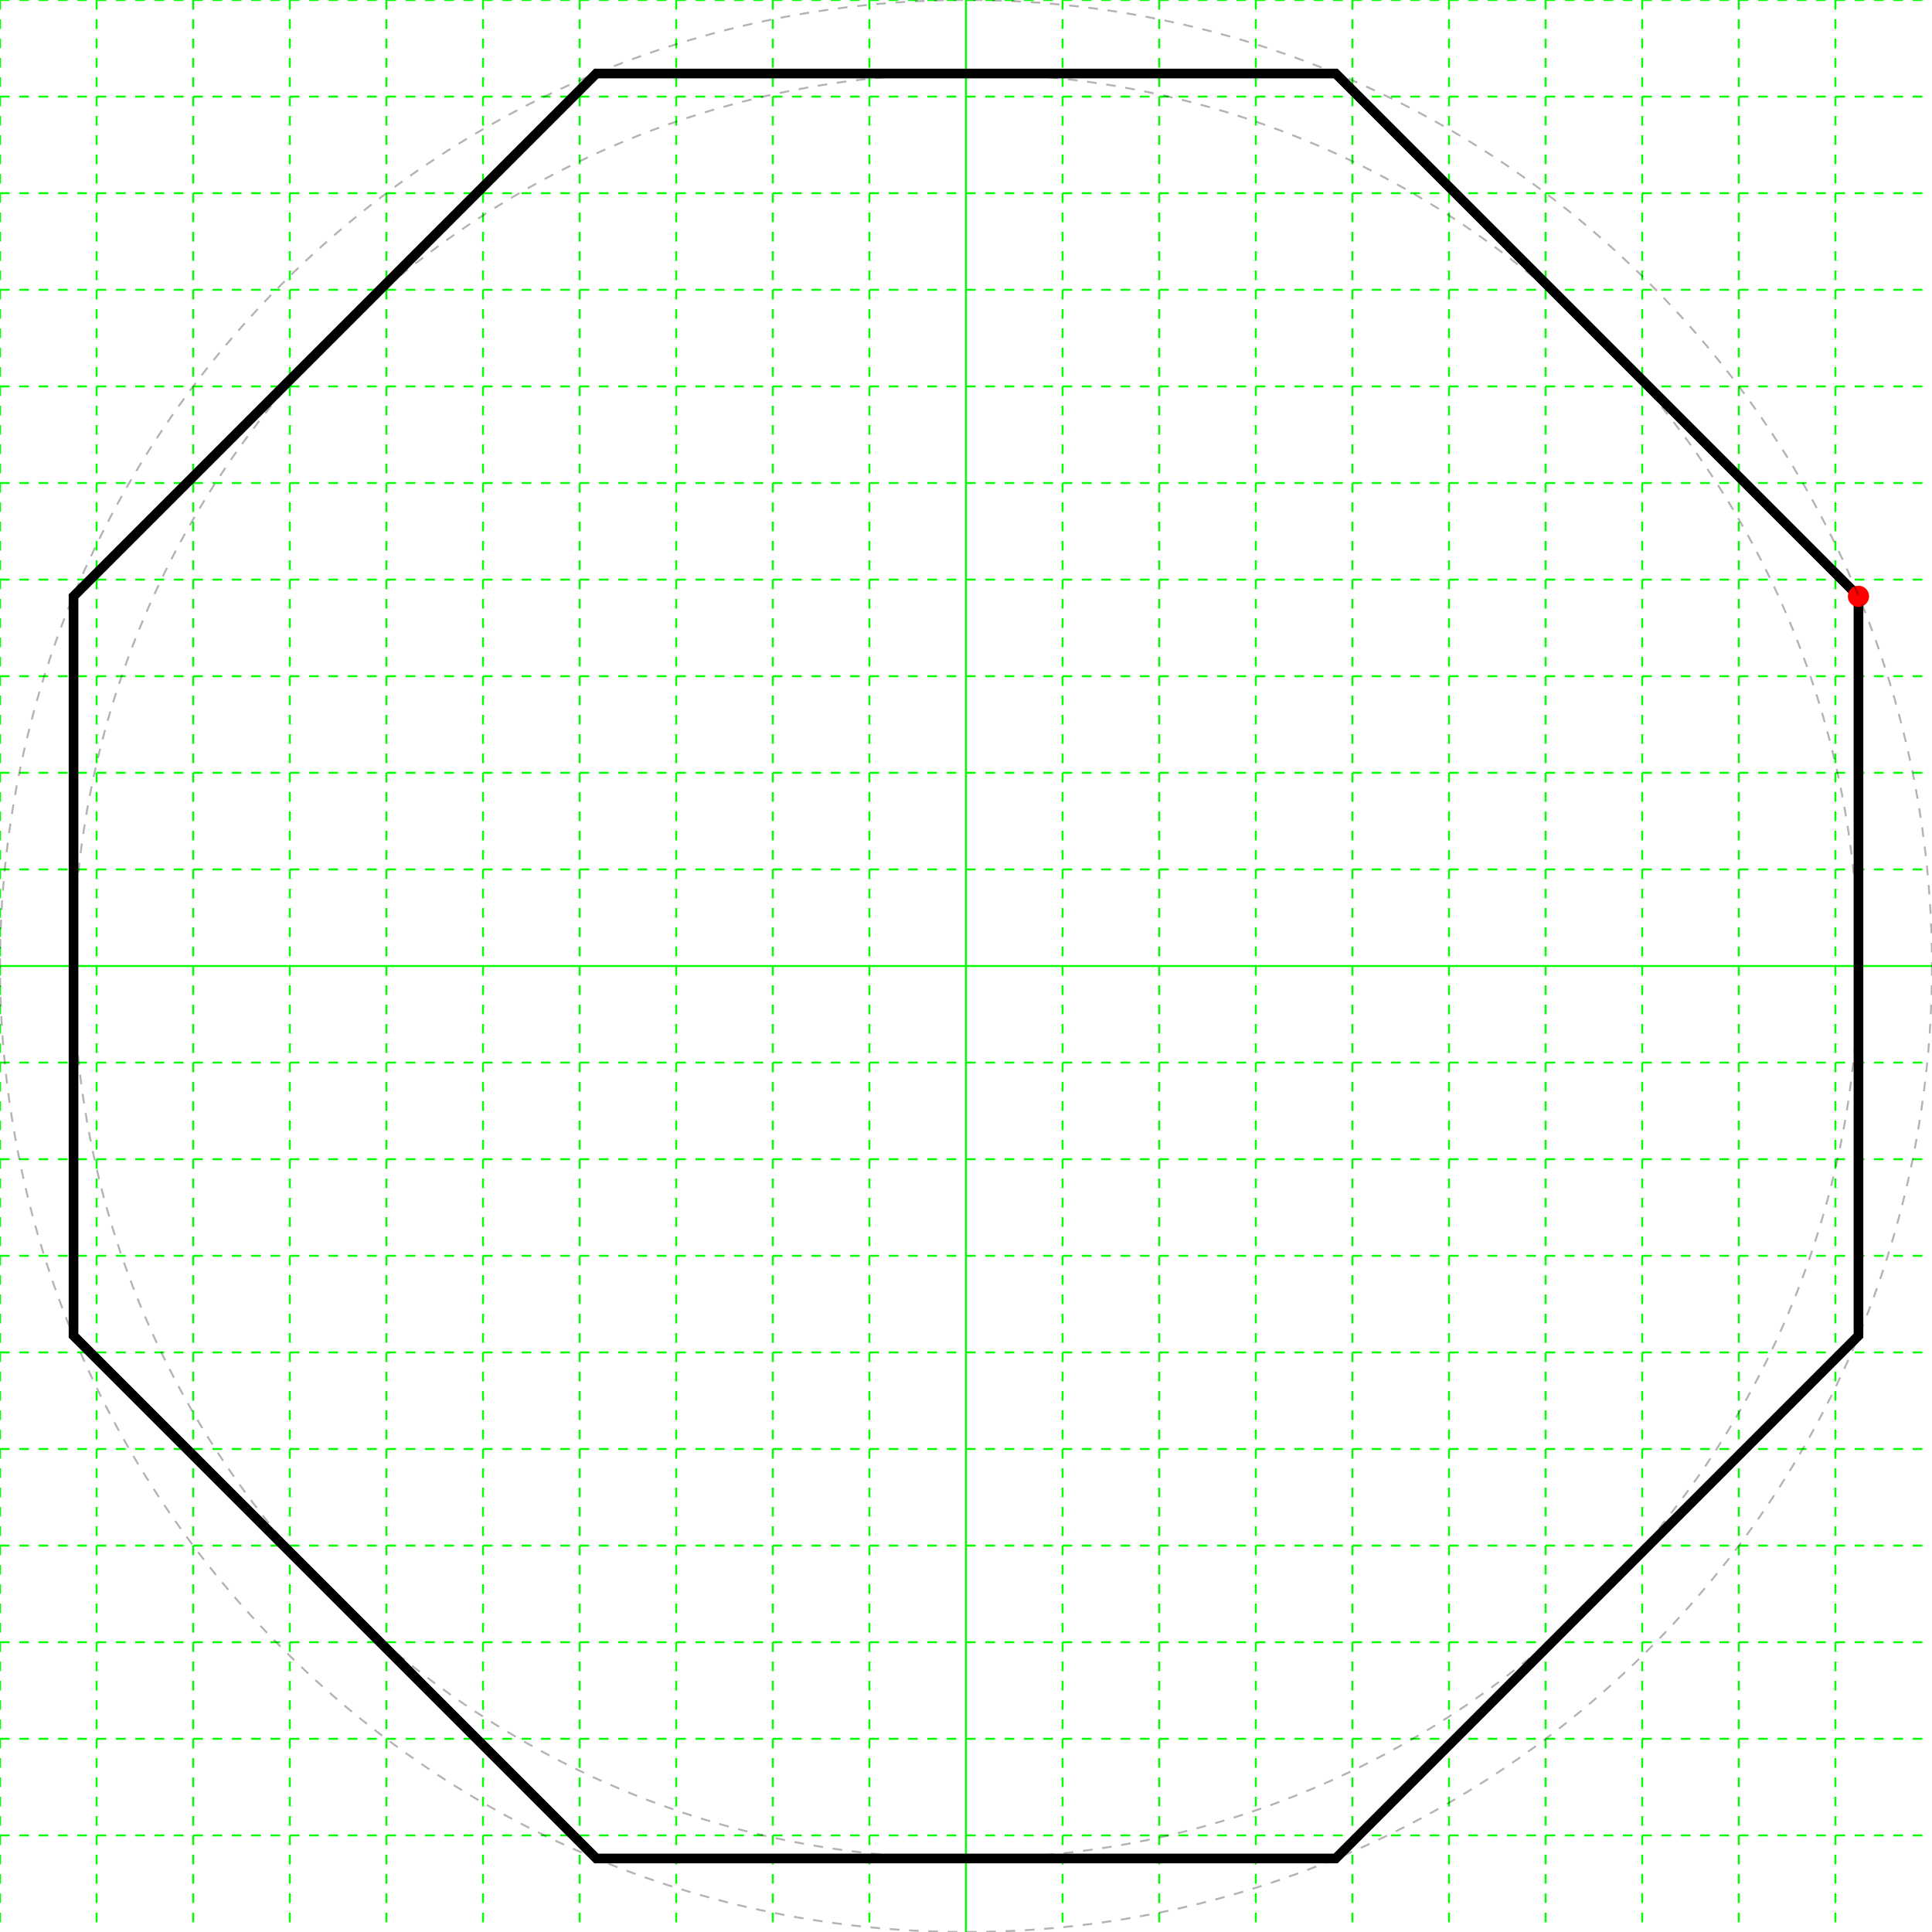
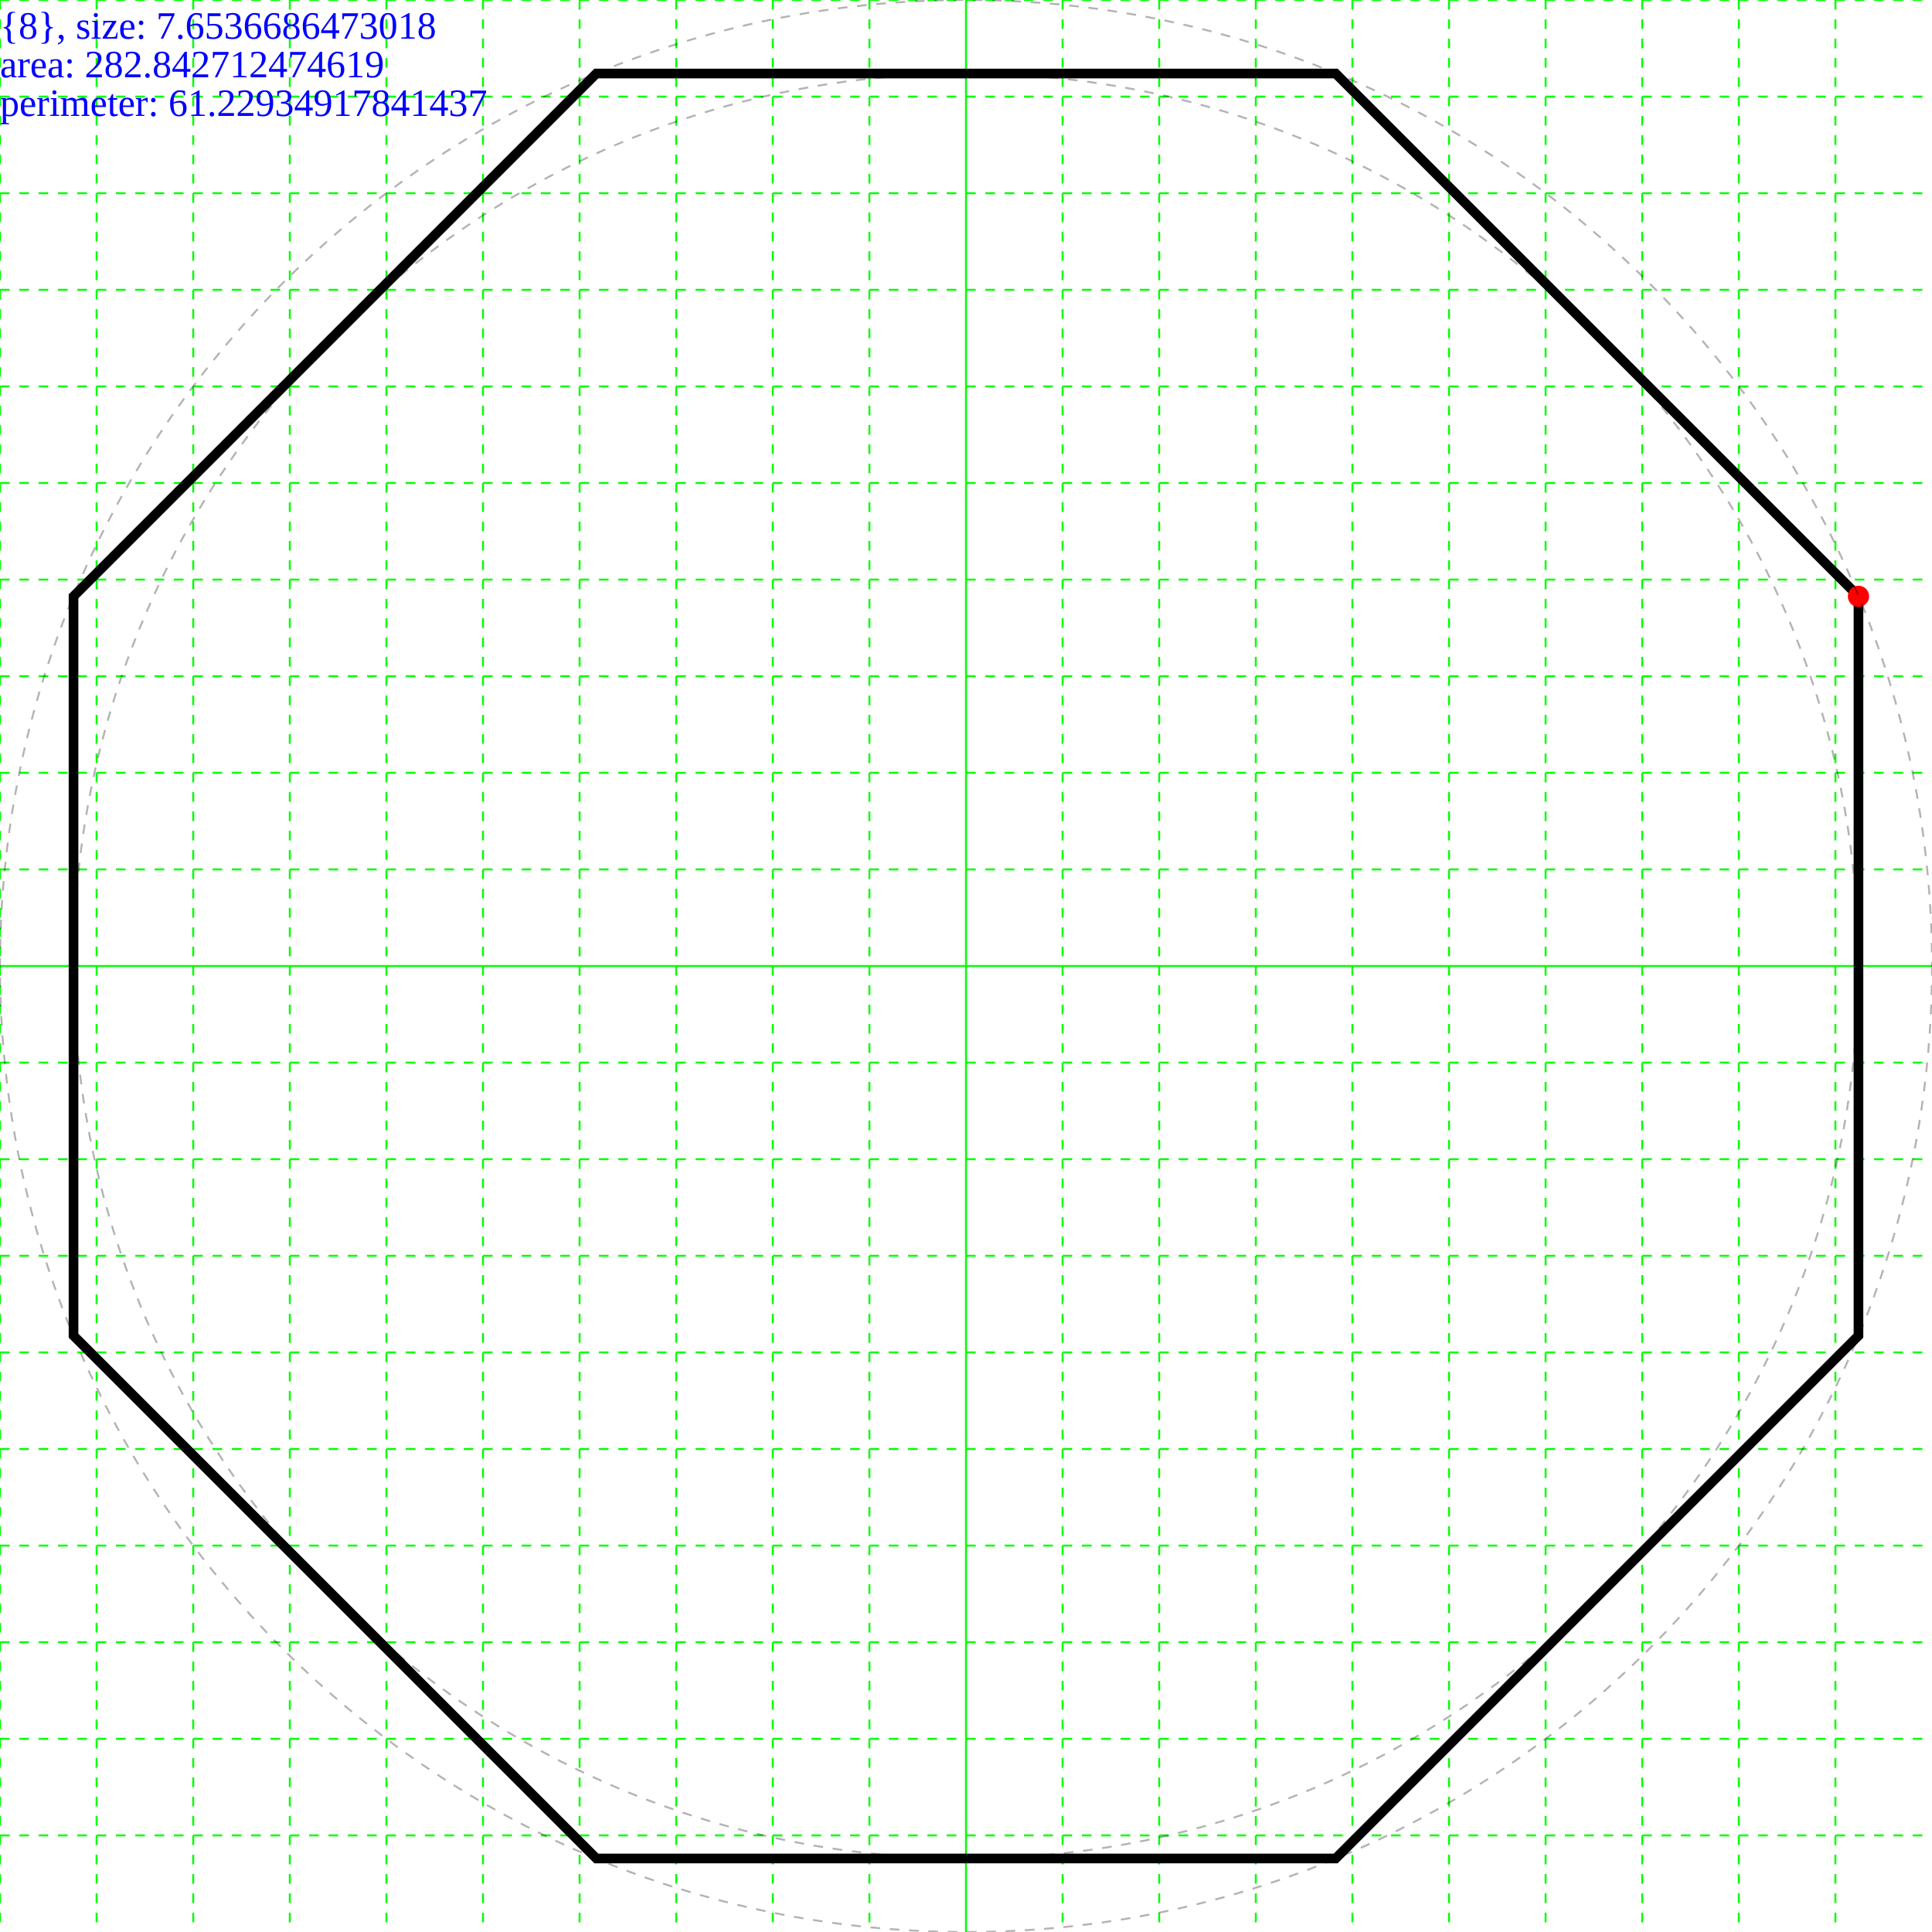
<svg xmlns="http://www.w3.org/2000/svg" height="200" width="200">
  <g id="grid">
    <line stroke="#00ff00" stroke-dasharray="1,1" stroke-width="0.2" x1="0" x2="0" y1="0" y2="200" />
    <line stroke="#00ff00" stroke-dasharray="1,1" stroke-width="0.2" x1="10" x2="10" y1="0" y2="200" />
    <line stroke="#00ff00" stroke-dasharray="1,1" stroke-width="0.2" x1="20" x2="20" y1="0" y2="200" />
    <line stroke="#00ff00" stroke-dasharray="1,1" stroke-width="0.2" x1="30" x2="30" y1="0" y2="200" />
    <line stroke="#00ff00" stroke-dasharray="1,1" stroke-width="0.2" x1="40" x2="40" y1="0" y2="200" />
    <line stroke="#00ff00" stroke-dasharray="1,1" stroke-width="0.2" x1="50" x2="50" y1="0" y2="200" />
    <line stroke="#00ff00" stroke-dasharray="1,1" stroke-width="0.2" x1="60" x2="60" y1="0" y2="200" />
    <line stroke="#00ff00" stroke-dasharray="1,1" stroke-width="0.2" x1="70" x2="70" y1="0" y2="200" />
    <line stroke="#00ff00" stroke-dasharray="1,1" stroke-width="0.2" x1="80" x2="80" y1="0" y2="200" />
    <line stroke="#00ff00" stroke-dasharray="1,1" stroke-width="0.2" x1="90" x2="90" y1="0" y2="200" />
    <line stroke="#00ff00" stroke-width="0.2" x1="100" x2="100" y1="0" y2="200" />
    <line stroke="#00ff00" stroke-dasharray="1,1" stroke-width="0.2" x1="110" x2="110" y1="0" y2="200" />
    <line stroke="#00ff00" stroke-dasharray="1,1" stroke-width="0.2" x1="120" x2="120" y1="0" y2="200" />
    <line stroke="#00ff00" stroke-dasharray="1,1" stroke-width="0.2" x1="130" x2="130" y1="0" y2="200" />
    <line stroke="#00ff00" stroke-dasharray="1,1" stroke-width="0.2" x1="140" x2="140" y1="0" y2="200" />
    <line stroke="#00ff00" stroke-dasharray="1,1" stroke-width="0.2" x1="150" x2="150" y1="0" y2="200" />
    <line stroke="#00ff00" stroke-dasharray="1,1" stroke-width="0.2" x1="160" x2="160" y1="0" y2="200" />
    <line stroke="#00ff00" stroke-dasharray="1,1" stroke-width="0.2" x1="170" x2="170" y1="0" y2="200" />
    <line stroke="#00ff00" stroke-dasharray="1,1" stroke-width="0.2" x1="180" x2="180" y1="0" y2="200" />
    <line stroke="#00ff00" stroke-dasharray="1,1" stroke-width="0.2" x1="190" x2="190" y1="0" y2="200" />
    <line stroke="#00ff00" stroke-dasharray="1,1" stroke-width="0.2" x1="0" x2="200" y1="0" y2="0" />
    <line stroke="#00ff00" stroke-dasharray="1,1" stroke-width="0.2" x1="0" x2="200" y1="10" y2="10" />
    <line stroke="#00ff00" stroke-dasharray="1,1" stroke-width="0.2" x1="0" x2="200" y1="20" y2="20" />
    <line stroke="#00ff00" stroke-dasharray="1,1" stroke-width="0.2" x1="0" x2="200" y1="30" y2="30" />
    <line stroke="#00ff00" stroke-dasharray="1,1" stroke-width="0.2" x1="0" x2="200" y1="40" y2="40" />
    <line stroke="#00ff00" stroke-dasharray="1,1" stroke-width="0.2" x1="0" x2="200" y1="50" y2="50" />
    <line stroke="#00ff00" stroke-dasharray="1,1" stroke-width="0.2" x1="0" x2="200" y1="60" y2="60" />
    <line stroke="#00ff00" stroke-dasharray="1,1" stroke-width="0.2" x1="0" x2="200" y1="70" y2="70" />
    <line stroke="#00ff00" stroke-dasharray="1,1" stroke-width="0.2" x1="0" x2="200" y1="80" y2="80" />
    <line stroke="#00ff00" stroke-dasharray="1,1" stroke-width="0.2" x1="0" x2="200" y1="90" y2="90" />
    <line stroke="#00ff00" stroke-width="0.2" x1="0" x2="200" y1="100" y2="100" />
    <line stroke="#00ff00" stroke-dasharray="1,1" stroke-width="0.2" x1="0" x2="200" y1="110" y2="110" />
    <line stroke="#00ff00" stroke-dasharray="1,1" stroke-width="0.2" x1="0" x2="200" y1="120" y2="120" />
    <line stroke="#00ff00" stroke-dasharray="1,1" stroke-width="0.2" x1="0" x2="200" y1="130" y2="130" />
    <line stroke="#00ff00" stroke-dasharray="1,1" stroke-width="0.2" x1="0" x2="200" y1="140" y2="140" />
    <line stroke="#00ff00" stroke-dasharray="1,1" stroke-width="0.2" x1="0" x2="200" y1="150" y2="150" />
    <line stroke="#00ff00" stroke-dasharray="1,1" stroke-width="0.2" x1="0" x2="200" y1="160" y2="160" />
    <line stroke="#00ff00" stroke-dasharray="1,1" stroke-width="0.2" x1="0" x2="200" y1="170" y2="170" />
    <line stroke="#00ff00" stroke-dasharray="1,1" stroke-width="0.2" x1="0" x2="200" y1="180" y2="180" />
    <line stroke="#00ff00" stroke-dasharray="1,1" stroke-width="0.2" x1="0" x2="200" y1="190" y2="190" />
  </g>
  <g>
    <polygon fill="none" points="192.388,61.732 192.388,138.268 138.268,192.388 61.732,192.388 7.612,138.268 7.612,61.732 61.732,7.612 138.268,7.612" stroke="black" stroke-width="1" />
    <circle cx="192.388" cy="61.732" fill="#ff0000" r="1.1" />
    <circle cx="100.0" cy="100.0" fill="none" r="100.0" stroke="black" stroke-dasharray="1,1" stroke-opacity="0.3" stroke-width="0.2" />
+     <text fill="blue" font-size="4.0" id="info" x="0" y="0">
+       <tspan dy="4.0" x="0">{8}, size: 7.6536686473018</tspan>
+       <tspan dy="4.0" x="0">area: 282.842712474619</tspan>
+       <tspan dy="4.0" x="0">perimeter: 61.22934917841437</tspan>
+     </text>
    <circle cx="100.0" cy="100.0" fill="none" r="92.388" stroke="black" stroke-dasharray="1,1" stroke-opacity="0.3" stroke-width="0.2" />
  </g>
</svg>
